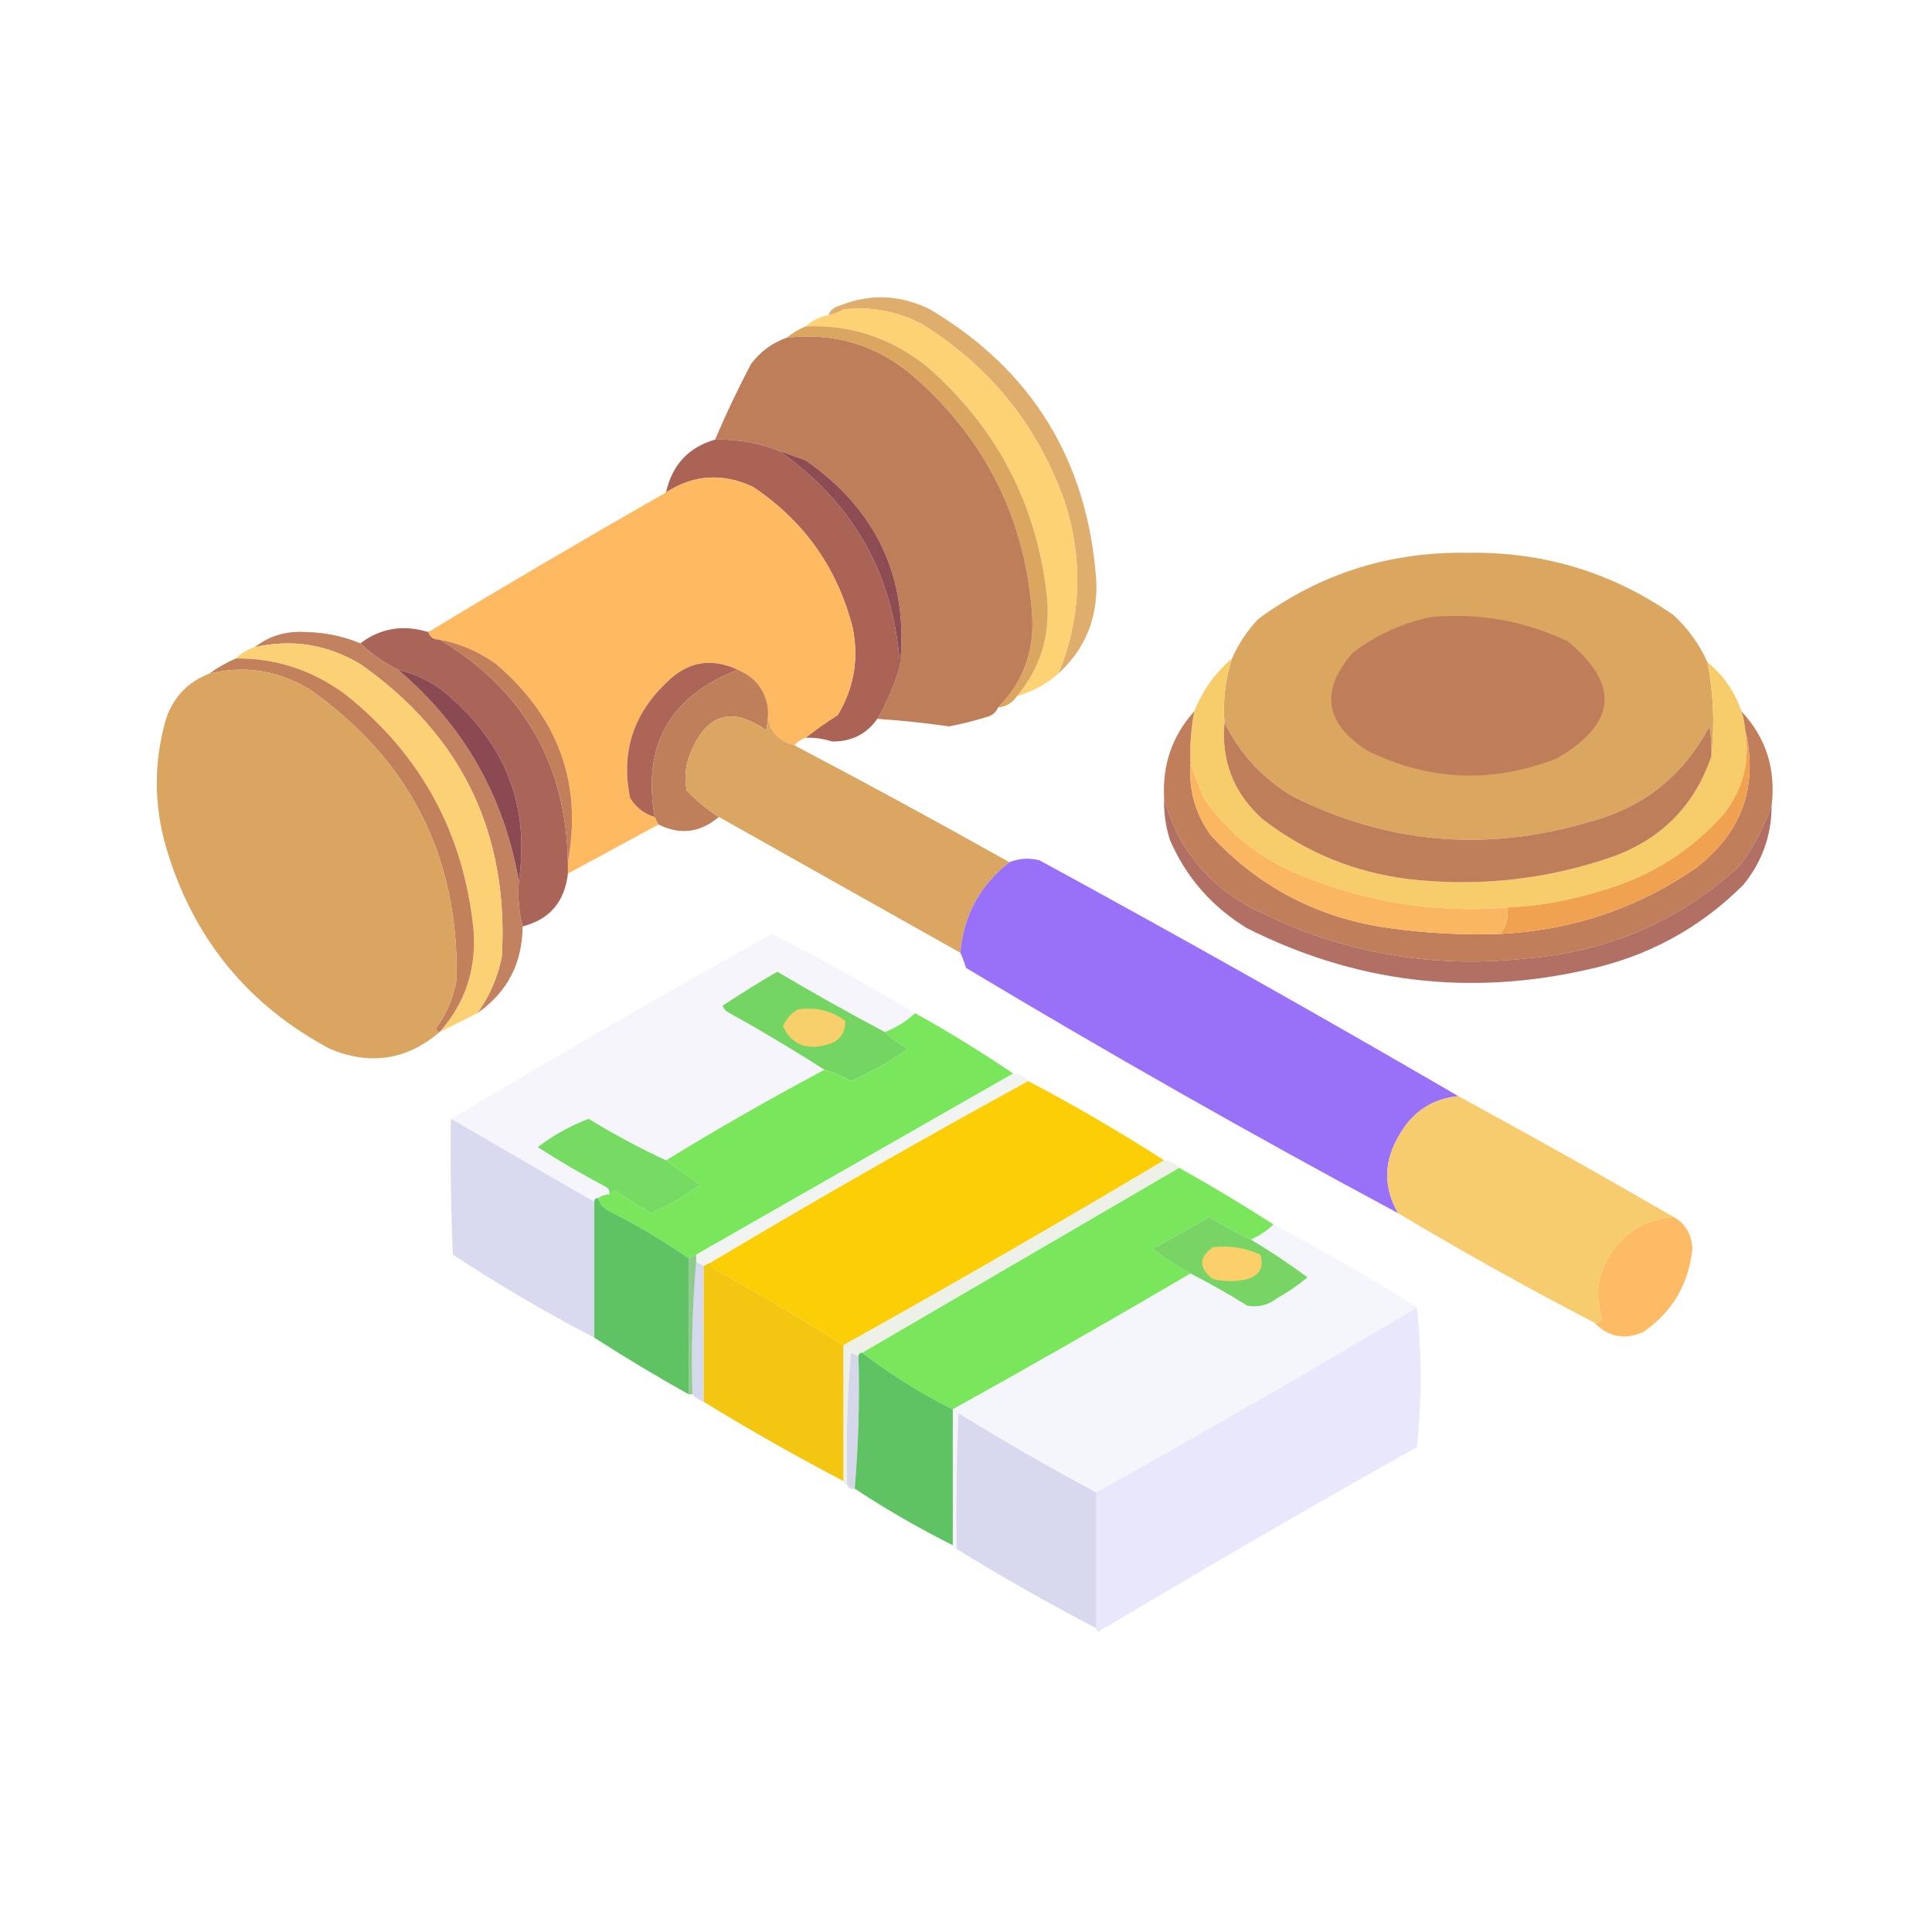
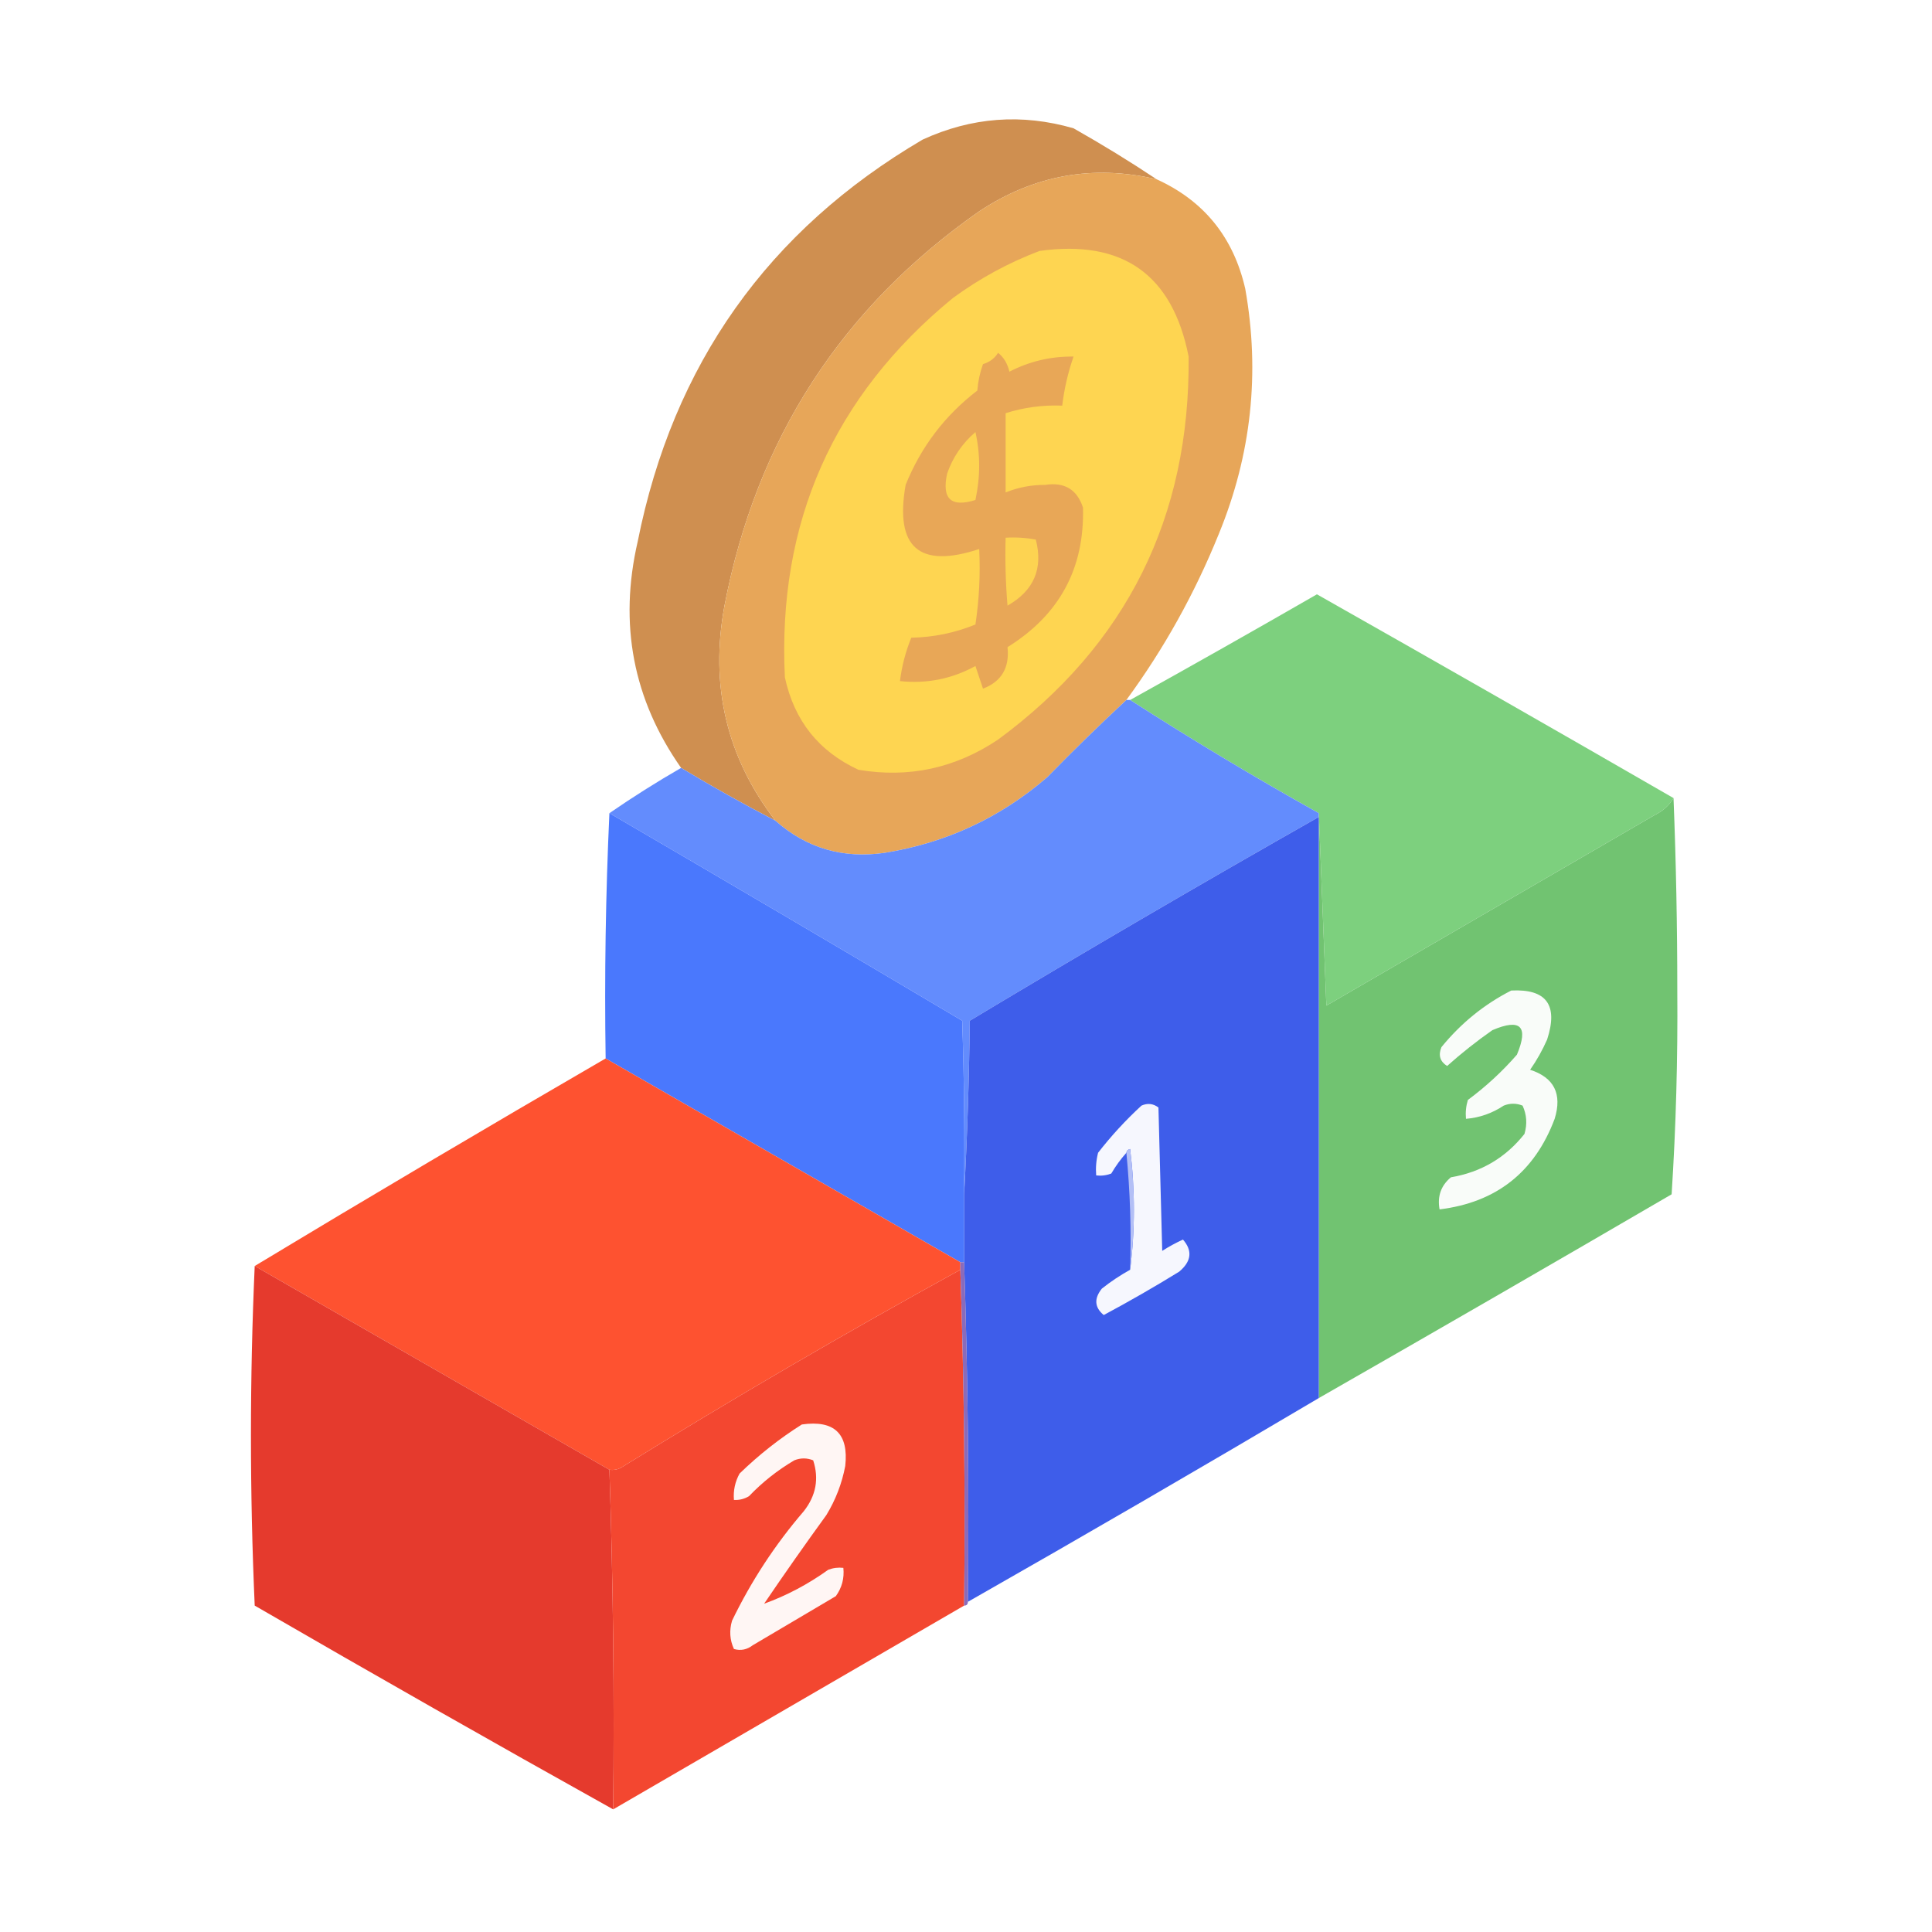
<svg xmlns="http://www.w3.org/2000/svg" version="1.1" width="512px" height="512px" style="shape-rendering:geometricPrecision; text-rendering:geometricPrecision; image-rendering:optimizeQuality; fill-rule:evenodd; clip-rule:evenodd">
  <g>
-     <path style="opacity:0.919" fill="#dca760" d="M 280.5,178.5 C 286.625,163.442 287.125,148.109 282,132.5C 274.82,112.602 262.32,97.102 244.5,86C 237.88,82.514 230.88,81.181 223.5,82C 222.255,82.791 220.922,83.291 219.5,83.5C 220.058,82.21 221.058,81.377 222.5,81C 230.606,77.748 238.606,78.082 246.5,82C 273.477,98.097 288.144,121.93 290.5,153.5C 291.055,163.522 287.722,171.856 280.5,178.5 Z" />
+     <path style="opacity:0.988" fill="#ce8e4e" d="M 306.5,47.5 C 289.67,43.565 274.003,46.398 259.5,56C 222.961,81.581 200.461,116.414 192,160.5C 188.064,181.686 192.564,200.686 205.5,217.5C 197.005,213.087 188.672,208.42 180.5,203.5C 167.778,185.384 163.945,165.384 169,143.5C 178.354,96.569 203.521,61.069 244.5,37C 257.48,31.041 270.813,30.041 284.5,34C 292.064,38.275 299.398,42.775 306.5,47.5 Z" />
  </g>
  <g>
-     <path style="opacity:1" fill="#fdd274" d="M 280.5,178.5 C 277.322,181.258 273.655,183.258 269.5,184.5C 275.724,177.027 278.391,168.36 277.5,158.5C 274.896,133.792 264.229,113.292 245.5,97C 235.871,89.445 225.205,85.945 213.5,86.5C 215.181,84.993 217.181,83.993 219.5,83.5C 220.922,83.291 222.255,82.791 223.5,82C 230.88,81.181 237.88,82.514 244.5,86C 262.32,97.102 274.82,112.602 282,132.5C 287.125,148.109 286.625,163.442 280.5,178.5 Z" />
+     <path style="opacity:0.996" fill="#e7a658" d="M 306.5,47.5 C 319.042,53.201 326.875,62.867 330,76.5C 333.967,98.8 331.633,120.467 323,141.5C 316.612,157.287 308.446,171.953 298.5,185.5C 291.443,192.055 284.443,198.888 277.5,206C 265.092,216.703 250.759,223.369 234.5,226C 223.401,227.623 213.735,224.79 205.5,217.5C 192.564,200.686 188.064,181.686 192,160.5C 200.461,116.414 222.961,81.581 259.5,56C 274.003,46.398 289.67,43.565 306.5,47.5 Z" />
  </g>
  <g>
-     <path style="opacity:1" fill="#dba760" d="M 213.5,86.5 C 225.205,85.945 235.871,89.445 245.5,97C 264.229,113.292 274.896,133.792 277.5,158.5C 278.391,168.36 275.724,177.027 269.5,184.5C 268.341,186.25 266.674,187.25 264.5,187.5C 271.242,180.614 274.242,172.281 273.5,162.5C 271.662,137.991 261.662,117.491 243.5,101C 233.533,91.844 221.867,88.011 208.5,89.5C 209.965,88.263 211.632,87.263 213.5,86.5 Z" />
+     <path style="opacity:1" fill="#fed551" d="M 275.5,66.5 C 297.559,63.436 310.725,72.769 315,94.5C 315.407,137.045 298.574,170.879 264.5,196C 253.162,203.587 240.828,206.253 227.5,204C 216.97,199.127 210.47,190.96 208,179.5C 205.998,138.495 220.831,104.995 252.5,79C 259.653,73.759 267.319,69.593 275.5,66.5 Z" />
  </g>
  <g>
-     <path style="opacity:0.995" fill="#bf7d59" d="M 264.5,187.5 C 263.942,188.79 262.942,189.623 261.5,190C 258.217,191.023 254.884,191.857 251.5,192.5C 245.191,191.593 238.858,190.927 232.5,190.5C 235.076,186.114 237.076,181.447 238.5,176.5C 240.873,153.412 232.539,135.246 213.5,122C 211.146,121.153 208.812,120.32 206.5,119.5C 201.156,117.367 195.489,116.367 189.5,116.5C 192.396,109.708 195.563,103.041 199,96.5C 201.483,93.177 204.649,90.843 208.5,89.5C 221.867,88.011 233.533,91.844 243.5,101C 261.662,117.491 271.662,137.991 273.5,162.5C 274.242,172.281 271.242,180.614 264.5,187.5 Z" />
+     <path style="opacity:1" fill="#e8a757" d="M 264.5,93.5 C 265.999,94.678 266.999,96.345 267.5,98.5C 272.835,95.75 278.501,94.416 284.5,94.5C 283.032,98.706 282.032,103.039 281.5,107.5C 276.364,107.292 271.364,107.959 266.5,109.5C 266.5,116.5 266.5,123.5 266.5,130.5C 269.835,129.148 273.335,128.481 277,128.5C 282.087,127.706 285.42,129.706 287,134.5C 287.444,150.608 280.777,162.942 267,171.5C 267.585,176.946 265.419,180.613 260.5,182.5C 259.833,180.5 259.167,178.5 258.5,176.5C 252.263,179.917 245.596,181.25 238.5,180.5C 238.993,176.524 239.993,172.69 241.5,169C 247.392,168.883 253.059,167.717 258.5,165.5C 259.497,158.866 259.83,152.2 259.5,145.5C 243.588,150.758 237.088,145.091 240,128.5C 244.065,118.436 250.398,110.103 259,103.5C 259.186,101.1 259.686,98.766 260.5,96.5C 262.261,95.965 263.594,94.965 264.5,93.5 Z" />
  </g>
  <g>
-     <path style="opacity:0.99" fill="#aa6255" d="M 189.5,116.5 C 195.489,116.367 201.156,117.367 206.5,119.5C 226.278,133.389 236.944,152.389 238.5,176.5C 237.076,181.447 235.076,186.114 232.5,190.5C 229.639,194.562 225.639,196.562 220.5,196.5C 218.218,195.777 215.884,195.443 213.5,195.5C 216.179,193.399 219.012,191.399 222,189.5C 226.28,182.437 227.613,174.77 226,166.5C 221.965,150.592 213.132,138.092 199.5,129C 191.465,125.273 183.799,125.773 176.5,130.5C 178.127,123.2 182.46,118.533 189.5,116.5 Z" />
+     <path style="opacity:1" fill="#fdd351" d="M 258.5,114.5 C 259.817,120.346 259.817,126.346 258.5,132.5C 252.038,134.54 249.538,132.206 251,125.5C 252.518,121.151 255.018,117.484 258.5,114.5 Z" />
  </g>
  <g>
-     <path style="opacity:1" fill="#8d4b52" d="M 206.5,119.5 C 208.812,120.32 211.146,121.153 213.5,122C 232.539,135.246 240.873,153.412 238.5,176.5C 236.944,152.389 226.278,133.389 206.5,119.5 Z" />
+     <path style="opacity:1" fill="#fdd351" d="M 266.5,142.5 C 269.187,142.336 271.854,142.503 274.5,143C 276.487,150.694 273.987,156.527 267,160.5C 266.501,154.509 266.334,148.509 266.5,142.5 Z" />
  </g>
  <g>
-     <path style="opacity:0.992" fill="#feb860" d="M 213.5,195.5 C 212.29,195.932 211.29,196.599 210.5,197.5C 205.4,196.069 203.067,192.735 203.5,187.5C 202.704,182.701 200.037,179.367 195.5,177.5C 188.413,174.181 182.08,175.347 176.5,181C 167.679,189.461 164.512,199.628 167,211.5C 168.558,214.021 170.725,215.688 173.5,216.5C 173.833,217.167 174.167,217.833 174.5,218.5C 166.483,222.862 158.483,227.195 150.5,231.5C 150.5,230.5 150.5,229.5 150.5,228.5C 154.347,207.628 148.014,190.128 131.5,176C 126.964,172.732 121.964,170.565 116.5,169.5C 114.973,169.573 113.973,168.906 113.5,167.5C 134.3,154.929 155.3,142.596 176.5,130.5C 183.799,125.773 191.465,125.273 199.5,129C 213.132,138.092 221.965,150.592 226,166.5C 227.613,174.77 226.28,182.437 222,189.5C 219.012,191.399 216.179,193.399 213.5,195.5 Z" />
+     <path style="opacity:0.992" fill="#7cd07d" d="M 443.5,211.5 C 442.358,213.433 440.692,214.933 438.5,216C 409.5,232.833 380.5,249.667 351.5,266.5C 350.833,249.338 350.167,232.338 349.5,215.5C 332.466,205.989 315.799,195.989 299.5,185.5C 316.042,176.31 332.542,166.977 349,157.5C 380.593,175.378 412.093,193.378 443.5,211.5 Z" />
  </g>
  <g>
-     <path style="opacity:0.992" fill="#daa55f" d="M 452.5,175.5 C 454.123,183.935 454.457,192.269 453.5,200.5C 453.664,197.813 453.497,195.146 453,192.5C 446.05,205.766 435.217,214.266 420.5,218C 393.525,225.867 367.525,223.534 342.5,211C 334.538,206.209 328.538,199.709 324.5,191.5C 324.051,185.647 324.717,179.98 326.5,174.5C 328.193,170.628 330.526,167.128 333.5,164C 349.935,151.968 368.435,146.134 389,146.5C 409.02,146.176 427.187,151.676 443.5,163C 447.377,166.608 450.377,170.775 452.5,175.5 Z" />
+     <path style="opacity:0.997" fill="#638cfd" d="M 298.5,185.5 C 298.833,185.5 299.167,185.5 299.5,185.5C 315.799,195.989 332.466,205.989 349.5,215.5C 349.5,215.833 349.5,216.167 349.5,216.5C 318.48,234.096 287.647,252.096 257,270.5C 256.831,286.005 256.331,301.339 255.5,316.5C 255.667,301.163 255.5,285.83 255,270.5C 223.852,252.014 192.686,233.681 161.5,215.5C 167.665,211.25 173.998,207.25 180.5,203.5C 188.672,208.42 197.005,213.087 205.5,217.5C 213.735,224.79 223.401,227.623 234.5,226C 250.759,223.369 265.092,216.703 277.5,206C 284.443,198.888 291.443,192.055 298.5,185.5 Z" />
  </g>
  <g>
-     <path style="opacity:1" fill="#bf7d5a" d="M 379.5,163.5 C 392.142,162.411 404.142,164.577 415.5,170C 429.389,181.491 428.389,191.825 412.5,201C 395.464,207.645 378.797,206.978 362.5,199C 351.067,191.746 349.734,183.079 358.5,173C 364.848,168.171 371.848,165.005 379.5,163.5 Z" />
+     <path style="opacity:0.994" fill="#70c370" d="M 443.5,211.5 C 444.167,228.33 444.5,245.33 444.5,262.5C 444.647,280.563 444.147,298.563 443,316.5C 411.888,334.638 380.721,352.638 349.5,370.5C 349.5,319.167 349.5,267.833 349.5,216.5C 349.5,216.167 349.5,215.833 349.5,215.5C 350.167,232.338 350.833,249.338 351.5,266.5C 380.5,249.667 409.5,232.833 438.5,216C 440.692,214.933 442.358,213.433 443.5,211.5 Z" />
  </g>
  <g>
-     <path style="opacity:0.985" fill="#aa6256" d="M 113.5,167.5 C 113.973,168.906 114.973,169.573 116.5,169.5C 138.687,182.735 150.02,202.402 150.5,228.5C 150.5,229.5 150.5,230.5 150.5,231.5C 149.648,239.009 145.648,243.676 138.5,245.5C 137.517,241.702 137.183,237.702 137.5,233.5C 140.405,213.756 134.072,197.256 118.5,184C 114.694,180.786 110.361,178.62 105.5,177.5C 101.779,175.646 98.446,173.313 95.5,170.5C 100.833,166.455 106.833,165.455 113.5,167.5 Z" />
+     <path style="opacity:0.994" fill="#4977fd" d="M 161.5,215.5 C 192.686,233.681 223.852,252.014 255,270.5C 255.5,285.83 255.667,301.163 255.5,316.5C 255.5,322.5 255.5,328.5 255.5,334.5C 255.167,334.5 254.833,334.5 254.5,334.5C 223.167,316.5 191.833,298.5 160.5,280.5C 160.169,258.66 160.503,236.994 161.5,215.5 Z" />
  </g>
  <g>
-     <path style="opacity:0.968" fill="#c07e5a" d="M 95.5,170.5 C 98.446,173.313 101.779,175.646 105.5,177.5C 122.854,192.193 133.521,210.859 137.5,233.5C 137.183,237.702 137.517,241.702 138.5,245.5C 138.435,255.299 134.435,262.965 126.5,268.5C 129.726,264.039 131.893,259.039 133,253.5C 134.847,220.696 122.347,194.862 95.5,176C 86.757,170.772 77.424,169.272 67.5,171.5C 71.399,168.481 75.899,167.148 81,167.5C 86.038,167.57 90.871,168.57 95.5,170.5 Z" />
+     <path style="opacity:0.998" fill="#3e5dea" d="M 349.5,216.5 C 349.5,267.833 349.5,319.167 349.5,370.5C 318.672,388.749 287.672,406.749 256.5,424.5C 256.825,394.426 256.492,364.426 255.5,334.5C 255.5,328.5 255.5,322.5 255.5,316.5C 256.331,301.339 256.831,286.005 257,270.5C 287.647,252.096 318.48,234.096 349.5,216.5 Z" />
  </g>
  <g>
-     <path style="opacity:1" fill="#fcd074" d="M 126.5,268.5 C 123.15,270.196 119.817,271.863 116.5,273.5C 123.259,265.891 126.259,256.891 125.5,246.5C 122.917,220.828 111.583,199.995 91.5,184C 82.799,177.581 73.133,174.415 62.5,174.5C 63.899,173.11 65.566,172.11 67.5,171.5C 77.424,169.272 86.757,170.772 95.5,176C 122.347,194.862 134.847,220.696 133,253.5C 131.893,259.039 129.726,264.039 126.5,268.5 Z" />
+     <path style="opacity:1" fill="#f9fcf9" d="M 400.5,262.5 C 409.827,262.019 412.994,266.352 410,275.5C 408.753,278.329 407.253,280.995 405.5,283.5C 411.868,285.568 414.035,289.902 412,296.5C 406.678,310.656 396.511,318.656 381.5,320.5C 380.875,317.03 381.875,314.196 384.5,312C 392.511,310.641 399.011,306.807 404,300.5C 404.769,297.901 404.602,295.401 403.5,293C 401.833,292.333 400.167,292.333 398.5,293C 395.439,295.035 392.105,296.201 388.5,296.5C 388.34,294.801 388.506,293.134 389,291.5C 393.796,287.947 398.13,283.947 402,279.5C 405.148,271.981 402.981,269.815 395.5,273C 391.318,275.926 387.318,279.093 383.5,282.5C 381.616,281.307 381.116,279.641 382,277.5C 387.17,271.153 393.337,266.153 400.5,262.5 Z" />
  </g>
  <g>
-     <path style="opacity:1" fill="#c27f5a" d="M 116.5,169.5 C 121.964,170.565 126.964,172.732 131.5,176C 148.014,190.128 154.347,207.628 150.5,228.5C 150.02,202.402 138.687,182.735 116.5,169.5 Z" />
+     <path style="opacity:0.997" fill="#fe5230" d="M 160.5,280.5 C 191.833,298.5 223.167,316.5 254.5,334.5C 254.5,335.167 254.5,335.833 254.5,336.5C 224.063,353.22 194.063,370.72 164.5,389C 163.552,389.483 162.552,389.649 161.5,389.5C 130.167,371.5 98.833,353.5 67.5,335.5C 98.3,316.929 129.3,298.596 160.5,280.5 Z" />
  </g>
  <g>
-     <path style="opacity:0.999" fill="#c2815b" d="M 62.5,174.5 C 73.133,174.415 82.799,177.581 91.5,184C 111.583,199.995 122.917,220.828 125.5,246.5C 126.259,256.891 123.259,265.891 116.5,273.5C 115.957,273.44 115.624,273.107 115.5,272.5C 118.4,268.639 120.233,264.305 121,259.5C 121.577,227.154 108.744,201.654 82.5,183C 74.12,177.719 65.12,176.219 55.5,178.5C 57.663,176.917 59.996,175.584 62.5,174.5 Z" />
+     <path style="opacity:1" fill="#f6f7fe" d="M 299.5,336.5 C 300.823,325.993 300.823,315.326 299.5,304.5C 298.893,304.624 298.56,304.957 298.5,305.5C 296.998,307.175 295.665,309.008 294.5,311C 293.207,311.49 291.873,311.657 290.5,311.5C 290.338,309.473 290.505,307.473 291,305.5C 294.465,301.033 298.298,296.867 302.5,293C 304.112,292.28 305.612,292.446 307,293.5C 307.333,306.167 307.667,318.833 308,331.5C 309.753,330.373 311.587,329.373 313.5,328.5C 316.075,331.451 315.742,334.284 312.5,337C 305.962,341.033 299.296,344.866 292.5,348.5C 290.059,346.472 289.892,344.138 292,341.5C 294.382,339.611 296.882,337.945 299.5,336.5 Z" />
  </g>
  <g>
-     <path style="opacity:0.997" fill="#f7cc6a" d="M 326.5,174.5 C 324.717,179.98 324.051,185.647 324.5,191.5C 323.614,201.678 326.947,210.178 334.5,217C 345.963,225.892 358.963,231.226 373.5,233C 391.999,235.078 409.999,233.078 427.5,227C 440.437,222.231 449.104,213.397 453.5,200.5C 454.457,192.269 454.123,183.935 452.5,175.5C 456.73,178.953 459.73,183.287 461.5,188.5C 462.038,190.117 462.371,191.784 462.5,193.5C 463.816,201.68 461.982,209.013 457,215.5C 448.211,225.483 437.377,232.316 424.5,236C 416.372,238.577 408.039,240.077 399.5,240.5C 379.676,242.095 360.676,238.929 342.5,231C 332.816,226.643 324.983,220.143 319,211.5C 317.772,208.402 316.606,205.402 315.5,202.5C 315.283,197.77 315.617,193.103 316.5,188.5C 318.677,182.993 322.01,178.326 326.5,174.5 Z" />
+     <path style="opacity:1" fill="#b3bff6" d="M 298.5,305.5 C 298.56,304.957 298.893,304.624 299.5,304.5C 300.823,315.326 300.823,325.993 299.5,336.5C 299.828,325.986 299.494,315.653 298.5,305.5 Z" />
  </g>
  <g>
-     <path style="opacity:0.993" fill="#daa55f" d="M 116.5,273.5 C 107.869,280.902 98.203,282.402 87.5,278C 65.557,266.312 51.057,248.479 44,224.5C 40.738,213.144 40.738,201.811 44,190.5C 46.012,184.656 49.846,180.656 55.5,178.5C 65.12,176.219 74.12,177.719 82.5,183C 108.744,201.654 121.577,227.154 121,259.5C 120.233,264.305 118.4,268.639 115.5,272.5C 115.624,273.107 115.957,273.44 116.5,273.5 Z" />
+     <path style="opacity:0.996" fill="#e5392c" d="M 67.5,335.5 C 98.833,353.5 130.167,371.5 161.5,389.5C 162.492,419.426 162.825,449.426 162.5,479.5C 130.726,461.777 99.059,443.777 67.5,425.5C 66.17,395.336 66.17,365.336 67.5,335.5 Z" />
  </g>
  <g>
-     <path style="opacity:1" fill="#8b4952" d="M 105.5,177.5 C 110.361,178.62 114.694,180.786 118.5,184C 134.072,197.256 140.405,213.756 137.5,233.5C 133.521,210.859 122.854,192.193 105.5,177.5 Z" />
+     <path style="opacity:0.996" fill="#f3462f" d="M 254.5,336.5 C 255.498,365.995 255.831,395.662 255.5,425.5C 224.5,443.5 193.5,461.5 162.5,479.5C 162.825,449.426 162.492,419.426 161.5,389.5C 162.552,389.649 163.552,389.483 164.5,389C 194.063,370.72 224.063,353.22 254.5,336.5 Z" />
  </g>
  <g>
-     <path style="opacity:1" fill="#ac6556" d="M 195.5,177.5 C 177.506,184.489 170.172,197.489 173.5,216.5C 170.725,215.688 168.558,214.021 167,211.5C 164.512,199.628 167.679,189.461 176.5,181C 182.08,175.347 188.413,174.181 195.5,177.5 Z" />
+     <path style="opacity:1" fill="#fff6f4" d="M 212.5,377.5 C 221.108,376.276 224.941,379.943 224,388.5C 223.121,393.136 221.455,397.469 219,401.5C 213.377,409.246 207.877,417.079 202.5,425C 208.462,422.849 214.129,419.849 219.5,416C 220.793,415.51 222.127,415.343 223.5,415.5C 223.78,418.272 223.113,420.772 221.5,423C 214.167,427.333 206.833,431.667 199.5,436C 197.956,437.187 196.289,437.52 194.5,437C 193.398,434.599 193.231,432.099 194,429.5C 199.09,418.978 205.423,409.312 213,400.5C 216.255,396.365 217.088,391.865 215.5,387C 213.833,386.333 212.167,386.333 210.5,387C 206.044,389.626 202.044,392.793 198.5,396.5C 197.264,397.246 195.93,397.579 194.5,397.5C 194.298,395.011 194.798,392.677 196,390.5C 201.112,385.541 206.612,381.207 212.5,377.5 Z" />
  </g>
  <g>
-     <path style="opacity:0.988" fill="#bf7d59" d="M 195.5,177.5 C 200.037,179.367 202.704,182.701 203.5,187.5C 203.662,189.527 203.495,191.527 203,193.5C 193.985,187.122 187.318,189.122 183,199.5C 181.632,202.738 181.299,206.072 182,209.5C 184.548,212.189 187.382,214.523 190.5,216.5C 185.577,220.686 180.244,221.353 174.5,218.5C 174.167,217.833 173.833,217.167 173.5,216.5C 170.172,197.489 177.506,184.489 195.5,177.5 Z" />
-   </g>
-   <g>
-     <path style="opacity:0.982" fill="#daa560" d="M 203.5,187.5 C 203.067,192.735 205.4,196.069 210.5,197.5C 229.633,207.567 248.633,217.9 267.5,228.5C 259.668,234.651 255.334,242.651 254.5,252.5C 233.167,240.5 211.833,228.5 190.5,216.5C 187.382,214.523 184.548,212.189 182,209.5C 181.299,206.072 181.632,202.738 183,199.5C 187.318,189.122 193.985,187.122 203,193.5C 203.495,191.527 203.662,189.527 203.5,187.5 Z" />
-   </g>
-   <g>
-     <path style="opacity:0.99" fill="#bf7d5a" d="M 316.5,188.5 C 315.617,193.103 315.283,197.77 315.5,202.5C 315.006,209.51 316.839,215.843 321,221.5C 333.815,235.268 349.648,243.435 368.5,246C 378.116,247.324 387.783,247.824 397.5,247.5C 416.563,246.573 433.896,240.74 449.5,230C 461.698,220.472 466.032,208.305 462.5,193.5C 462.371,191.784 462.038,190.117 461.5,188.5C 468.001,195.47 470.667,203.803 469.5,213.5C 467.489,219.184 464.656,224.517 461,229.5C 445.065,244.045 426.232,252.211 404.5,254C 378.362,256.867 353.696,252.2 330.5,240C 319.121,233.474 311.788,223.974 308.5,211.5C 308.017,202.61 310.684,194.944 316.5,188.5 Z" />
-   </g>
-   <g>
-     <path style="opacity:1" fill="#bf7e5a" d="M 324.5,191.5 C 328.538,199.709 334.538,206.209 342.5,211C 367.525,223.534 393.525,225.867 420.5,218C 435.217,214.266 446.05,205.766 453,192.5C 453.497,195.146 453.664,197.813 453.5,200.5C 449.104,213.397 440.437,222.231 427.5,227C 409.999,233.078 391.999,235.078 373.5,233C 358.963,231.226 345.963,225.892 334.5,217C 326.947,210.178 323.614,201.678 324.5,191.5 Z" />
-   </g>
-   <g>
-     <path style="opacity:1" fill="#f1a251" d="M 462.5,193.5 C 466.032,208.305 461.698,220.472 449.5,230C 433.896,240.74 416.563,246.573 397.5,247.5C 399.148,245.544 399.815,243.211 399.5,240.5C 408.039,240.077 416.372,238.577 424.5,236C 437.377,232.316 448.211,225.483 457,215.5C 461.982,209.013 463.816,201.68 462.5,193.5 Z" />
-   </g>
-   <g>
-     <path style="opacity:1" fill="#fbb661" d="M 315.5,202.5 C 316.606,205.402 317.772,208.402 319,211.5C 324.983,220.143 332.816,226.643 342.5,231C 360.676,238.929 379.676,242.095 399.5,240.5C 399.815,243.211 399.148,245.544 397.5,247.5C 387.783,247.824 378.116,247.324 368.5,246C 349.648,243.435 333.815,235.268 321,221.5C 316.839,215.843 315.006,209.51 315.5,202.5 Z" />
-   </g>
-   <g>
-     <path style="opacity:0.913" fill="#ab6255" d="M 308.5,211.5 C 311.788,223.974 319.121,233.474 330.5,240C 353.696,252.2 378.362,256.867 404.5,254C 426.232,252.211 445.065,244.045 461,229.5C 464.656,224.517 467.489,219.184 469.5,213.5C 469.478,221.401 466.978,228.401 462,234.5C 450.443,246.031 436.61,253.531 420.5,257C 389.137,264.071 359.137,260.405 330.5,246C 321.146,240.316 314.312,232.482 310,222.5C 308.892,218.914 308.392,215.247 308.5,211.5 Z" />
-   </g>
-   <g>
-     <path style="opacity:0.986" fill="#986ff8" d="M 386.5,290.5 C 379.682,291.165 374.516,294.499 371,300.5C 366.687,307.54 366.52,314.54 370.5,321.5C 331.82,300.743 293.653,279.076 256,256.5C 255.59,255.099 255.09,253.766 254.5,252.5C 255.334,242.651 259.668,234.651 267.5,228.5C 270.073,227.445 272.739,227.278 275.5,228C 312.886,248.354 349.886,269.188 386.5,290.5 Z" />
-   </g>
-   <g>
-     <path style="opacity:0.979" fill="#f6f5fc" d="M 242.5,268.5 C 240.178,270.664 237.511,272.331 234.5,273.5C 224.906,268.423 215.406,263.09 206,257.5C 201.083,260.375 196.249,263.375 191.5,266.5C 191.709,267.086 192.043,267.586 192.5,268C 201.395,272.941 210.062,278.108 218.5,283.5C 204.26,291.072 190.26,299.072 176.5,307.5C 169.466,304.233 162.633,300.566 156,296.5C 151.113,298.359 146.613,300.859 142.5,304C 148.336,307.752 154.336,311.252 160.5,314.5C 161.298,314.957 161.631,315.624 161.5,316.5C 160.391,316.557 159.391,316.89 158.5,317.5C 157.833,317.5 157.5,317.833 157.5,318.5C 144.833,311.167 132.167,303.833 119.5,296.5C 147.559,279.793 175.893,263.459 204.5,247.5C 217.478,253.988 230.145,260.988 242.5,268.5 Z" />
-   </g>
-   <g>
-     <path style="opacity:1" fill="#75d563" d="M 234.5,273.5 C 236.316,275.137 238.316,276.637 240.5,278C 235.787,281.356 230.787,284.189 225.5,286.5C 223.297,285.233 220.963,284.233 218.5,283.5C 210.062,278.108 201.395,272.941 192.5,268C 192.043,267.586 191.709,267.086 191.5,266.5C 196.249,263.375 201.083,260.375 206,257.5C 215.406,263.09 224.906,268.423 234.5,273.5 Z" />
-   </g>
-   <g>
-     <path style="opacity:1" fill="#f7d06b" d="M 211.5,267.5 C 216.162,266.804 220.329,267.804 224,270.5C 224.092,274.089 222.259,276.256 218.5,277C 213.4,278.281 209.733,276.614 207.5,272C 208.344,269.993 209.677,268.493 211.5,267.5 Z" />
-   </g>
-   <g>
-     <path style="opacity:0.996" fill="#78e65b" d="M 242.5,268.5 C 251.454,273.471 260.12,278.805 268.5,284.5C 240.527,300.488 212.527,316.488 184.5,332.5C 183.833,332.833 183.167,333.167 182.5,333.5C 175.894,328.856 168.894,324.689 161.5,321C 159.937,320.241 158.937,319.074 158.5,317.5C 159.391,316.89 160.391,316.557 161.5,316.5C 162.117,316.389 162.617,316.056 163,315.5C 166.082,317.625 169.249,319.625 172.5,321.5C 177.16,319.505 181.494,317.005 185.5,314C 182.433,311.812 179.433,309.645 176.5,307.5C 190.26,299.072 204.26,291.072 218.5,283.5C 220.963,284.233 223.297,285.233 225.5,286.5C 230.787,284.189 235.787,281.356 240.5,278C 238.316,276.637 236.316,275.137 234.5,273.5C 237.511,272.331 240.178,270.664 242.5,268.5 Z" />
-   </g>
-   <g>
-     <path style="opacity:1" fill="#f1f4f1" d="M 268.5,284.5 C 270.153,284.66 271.486,285.326 272.5,286.5C 244.166,301.998 216.166,317.998 188.5,334.5C 187.833,334.833 187.167,335.167 186.5,335.5C 185.833,335.167 185.167,334.833 184.5,334.5C 184.5,333.833 184.5,333.167 184.5,332.5C 212.527,316.488 240.527,300.488 268.5,284.5 Z" />
-   </g>
-   <g>
-     <path style="opacity:1" fill="#fcce05" d="M 272.5,286.5 C 284.836,292.999 296.836,299.999 308.5,307.5C 280.43,324.225 252.097,340.558 223.5,356.5C 212.466,349.497 201.133,342.831 189.5,336.5C 188.702,336.043 188.369,335.376 188.5,334.5C 216.166,317.998 244.166,301.998 272.5,286.5 Z" />
-   </g>
-   <g>
-     <path style="opacity:1" fill="#f7cc6e" d="M 386.5,290.5 C 405.67,300.917 424.67,311.583 443.5,322.5C 433.66,323.486 427.16,328.82 424,338.5C 423.24,342.225 423.407,345.892 424.5,349.5C 424.043,350.298 423.376,350.631 422.5,350.5C 404.836,341.337 387.503,331.67 370.5,321.5C 366.52,314.54 366.687,307.54 371,300.5C 374.516,294.499 379.682,291.165 386.5,290.5 Z" />
-   </g>
-   <g>
-     <path style="opacity:0.981" fill="#d8d9ef" d="M 119.5,296.5 C 132.167,303.833 144.833,311.167 157.5,318.5C 157.5,330.5 157.5,342.5 157.5,354.5C 144.627,347.792 132.127,340.459 120,332.5C 119.5,320.505 119.333,308.505 119.5,296.5 Z" />
-   </g>
-   <g>
-     <path style="opacity:1" fill="#76db62" d="M 176.5,307.5 C 179.433,309.645 182.433,311.812 185.5,314C 181.494,317.005 177.16,319.505 172.5,321.5C 169.249,319.625 166.082,317.625 163,315.5C 162.617,316.056 162.117,316.389 161.5,316.5C 161.631,315.624 161.298,314.957 160.5,314.5C 154.336,311.252 148.336,307.752 142.5,304C 146.613,300.859 151.113,298.359 156,296.5C 162.633,300.566 169.466,304.233 176.5,307.5 Z" />
-   </g>
-   <g>
-     <path style="opacity:1" fill="#edf1e8" d="M 308.5,307.5 C 310.153,307.66 311.486,308.326 312.5,309.5C 284.535,325.818 256.535,342.152 228.5,358.5C 227.833,358.5 227.5,358.833 227.5,359.5C 226.85,359.196 226.183,358.863 225.5,358.5C 224.501,370.148 224.168,381.814 224.5,393.5C 223.833,393.5 223.5,393.167 223.5,392.5C 223.5,380.5 223.5,368.5 223.5,356.5C 252.097,340.558 280.43,324.225 308.5,307.5 Z" />
-   </g>
-   <g>
-     <path style="opacity:0.996" fill="#78e65b" d="M 312.5,309.5 C 321.035,314.263 329.368,319.263 337.5,324.5C 335.795,326.192 333.795,327.525 331.5,328.5C 327.727,326.779 324.061,324.779 320.5,322.5C 315.5,325.333 310.5,328.167 305.5,331C 308.728,333.44 312.061,335.606 315.5,337.5C 294.671,349.749 273.671,361.749 252.5,373.5C 243.905,369.196 235.905,364.196 228.5,358.5C 256.535,342.152 284.535,325.818 312.5,309.5 Z" />
-   </g>
-   <g>
-     <path style="opacity:0.994" fill="#5ec363" d="M 158.5,317.5 C 158.937,319.074 159.937,320.241 161.5,321C 168.894,324.689 175.894,328.856 182.5,333.5C 182.5,345.5 182.5,357.5 182.5,369.5C 173.965,364.737 165.632,359.737 157.5,354.5C 157.5,342.5 157.5,330.5 157.5,318.5C 157.5,317.833 157.833,317.5 158.5,317.5 Z" />
-   </g>
-   <g>
-     <path style="opacity:0.974" fill="#feb962" d="M 443.5,322.5 C 446.689,324.302 448.355,327.135 448.5,331C 447.483,340.378 443.149,347.712 435.5,353C 430.529,355.17 426.196,354.337 422.5,350.5C 423.376,350.631 424.043,350.298 424.5,349.5C 423.407,345.892 423.24,342.225 424,338.5C 427.16,328.82 433.66,323.486 443.5,322.5 Z" />
-   </g>
-   <g>
-     <path style="opacity:0.993" fill="#f5f5fc" d="M 337.5,324.5 C 350.502,331.332 363.168,338.665 375.5,346.5C 347.43,363.225 319.097,379.558 290.5,395.5C 278.116,388.891 265.949,381.891 254,374.5C 253.5,386.495 253.333,398.495 253.5,410.5C 252.833,410.5 252.5,410.167 252.5,409.5C 252.5,397.5 252.5,385.5 252.5,373.5C 273.671,361.749 294.671,349.749 315.5,337.5C 320.611,340.105 325.611,342.939 330.5,346C 333.419,346.552 336.086,345.885 338.5,344C 341.378,342.401 344.044,340.567 346.5,338.5C 341.643,334.908 336.643,331.575 331.5,328.5C 333.795,327.525 335.795,326.192 337.5,324.5 Z" />
-   </g>
-   <g>
-     <path style="opacity:1" fill="#78d565" d="M 331.5,328.5 C 336.643,331.575 341.643,334.908 346.5,338.5C 344.044,340.567 341.378,342.401 338.5,344C 336.086,345.885 333.419,346.552 330.5,346C 325.611,342.939 320.611,340.105 315.5,337.5C 312.061,335.606 308.728,333.44 305.5,331C 310.5,328.167 315.5,325.333 320.5,322.5C 324.061,324.779 327.727,326.779 331.5,328.5 Z" />
-   </g>
-   <g>
-     <path style="opacity:1" fill="#fbd06b" d="M 321.5,330.5 C 325.911,330.021 330.078,330.688 334,332.5C 335.042,335.804 333.875,337.971 330.5,339C 327.5,339.667 324.5,339.667 321.5,339C 317.6,336.055 317.6,333.222 321.5,330.5 Z" />
-   </g>
-   <g>
-     <path style="opacity:1" fill="#d6d8ed" d="M 184.5,334.5 C 185.167,334.833 185.833,335.167 186.5,335.5C 186.5,347.5 186.5,359.5 186.5,371.5C 185.29,371.068 184.29,370.401 183.5,369.5C 183.172,357.655 183.505,345.988 184.5,334.5 Z" />
-   </g>
-   <g>
-     <path style="opacity:1" fill="#f2c611" d="M 188.5,334.5 C 188.369,335.376 188.702,336.043 189.5,336.5C 201.133,342.831 212.466,349.497 223.5,356.5C 223.5,368.5 223.5,380.5 223.5,392.5C 210.905,385.892 198.572,378.892 186.5,371.5C 186.5,359.5 186.5,347.5 186.5,335.5C 187.167,335.167 187.833,334.833 188.5,334.5 Z" />
-   </g>
-   <g>
-     <path style="opacity:0.988" fill="#e9e7fb" d="M 375.5,346.5 C 376.825,358.673 376.825,371.006 375.5,383.5C 347.088,399.455 318.921,415.788 291,432.5C 290.601,432.272 290.435,431.938 290.5,431.5C 290.5,419.5 290.5,407.5 290.5,395.5C 319.097,379.558 347.43,363.225 375.5,346.5 Z" />
-   </g>
-   <g>
-     <path style="opacity:1" fill="#8fcb8e" d="M 184.5,332.5 C 184.5,333.167 184.5,333.833 184.5,334.5C 183.505,345.988 183.172,357.655 183.5,369.5C 183.167,369.5 182.833,369.5 182.5,369.5C 182.5,357.5 182.5,345.5 182.5,333.5C 183.167,333.167 183.833,332.833 184.5,332.5 Z" />
-   </g>
-   <g>
-     <path style="opacity:1" fill="#d5d8ea" d="M 227.5,359.5 C 227.828,371.345 227.495,383.012 226.5,394.5C 225.508,394.672 224.842,394.338 224.5,393.5C 224.168,381.814 224.501,370.148 225.5,358.5C 226.183,358.863 226.85,359.196 227.5,359.5 Z" />
-   </g>
-   <g>
-     <path style="opacity:0.992" fill="#5ec363" d="M 228.5,358.5 C 235.905,364.196 243.905,369.196 252.5,373.5C 252.5,385.5 252.5,397.5 252.5,409.5C 243.499,405.002 234.832,400.002 226.5,394.5C 227.495,383.012 227.828,371.345 227.5,359.5C 227.5,358.833 227.833,358.5 228.5,358.5 Z" />
-   </g>
-   <g>
-     <path style="opacity:0.988" fill="#d8d9ef" d="M 290.5,395.5 C 290.5,407.5 290.5,419.5 290.5,431.5C 277.927,424.928 265.594,417.928 253.5,410.5C 253.333,398.495 253.5,386.495 254,374.5C 265.949,381.891 278.116,388.891 290.5,395.5 Z" />
+     <path style="opacity:0.875" fill="#7956b0" d="M 254.5,334.5 C 254.833,334.5 255.167,334.5 255.5,334.5C 256.492,364.426 256.825,394.426 256.5,424.5C 256.5,425.167 256.167,425.5 255.5,425.5C 255.831,395.662 255.498,365.995 254.5,336.5C 254.5,335.833 254.5,335.167 254.5,334.5 Z" />
  </g>
</svg>
